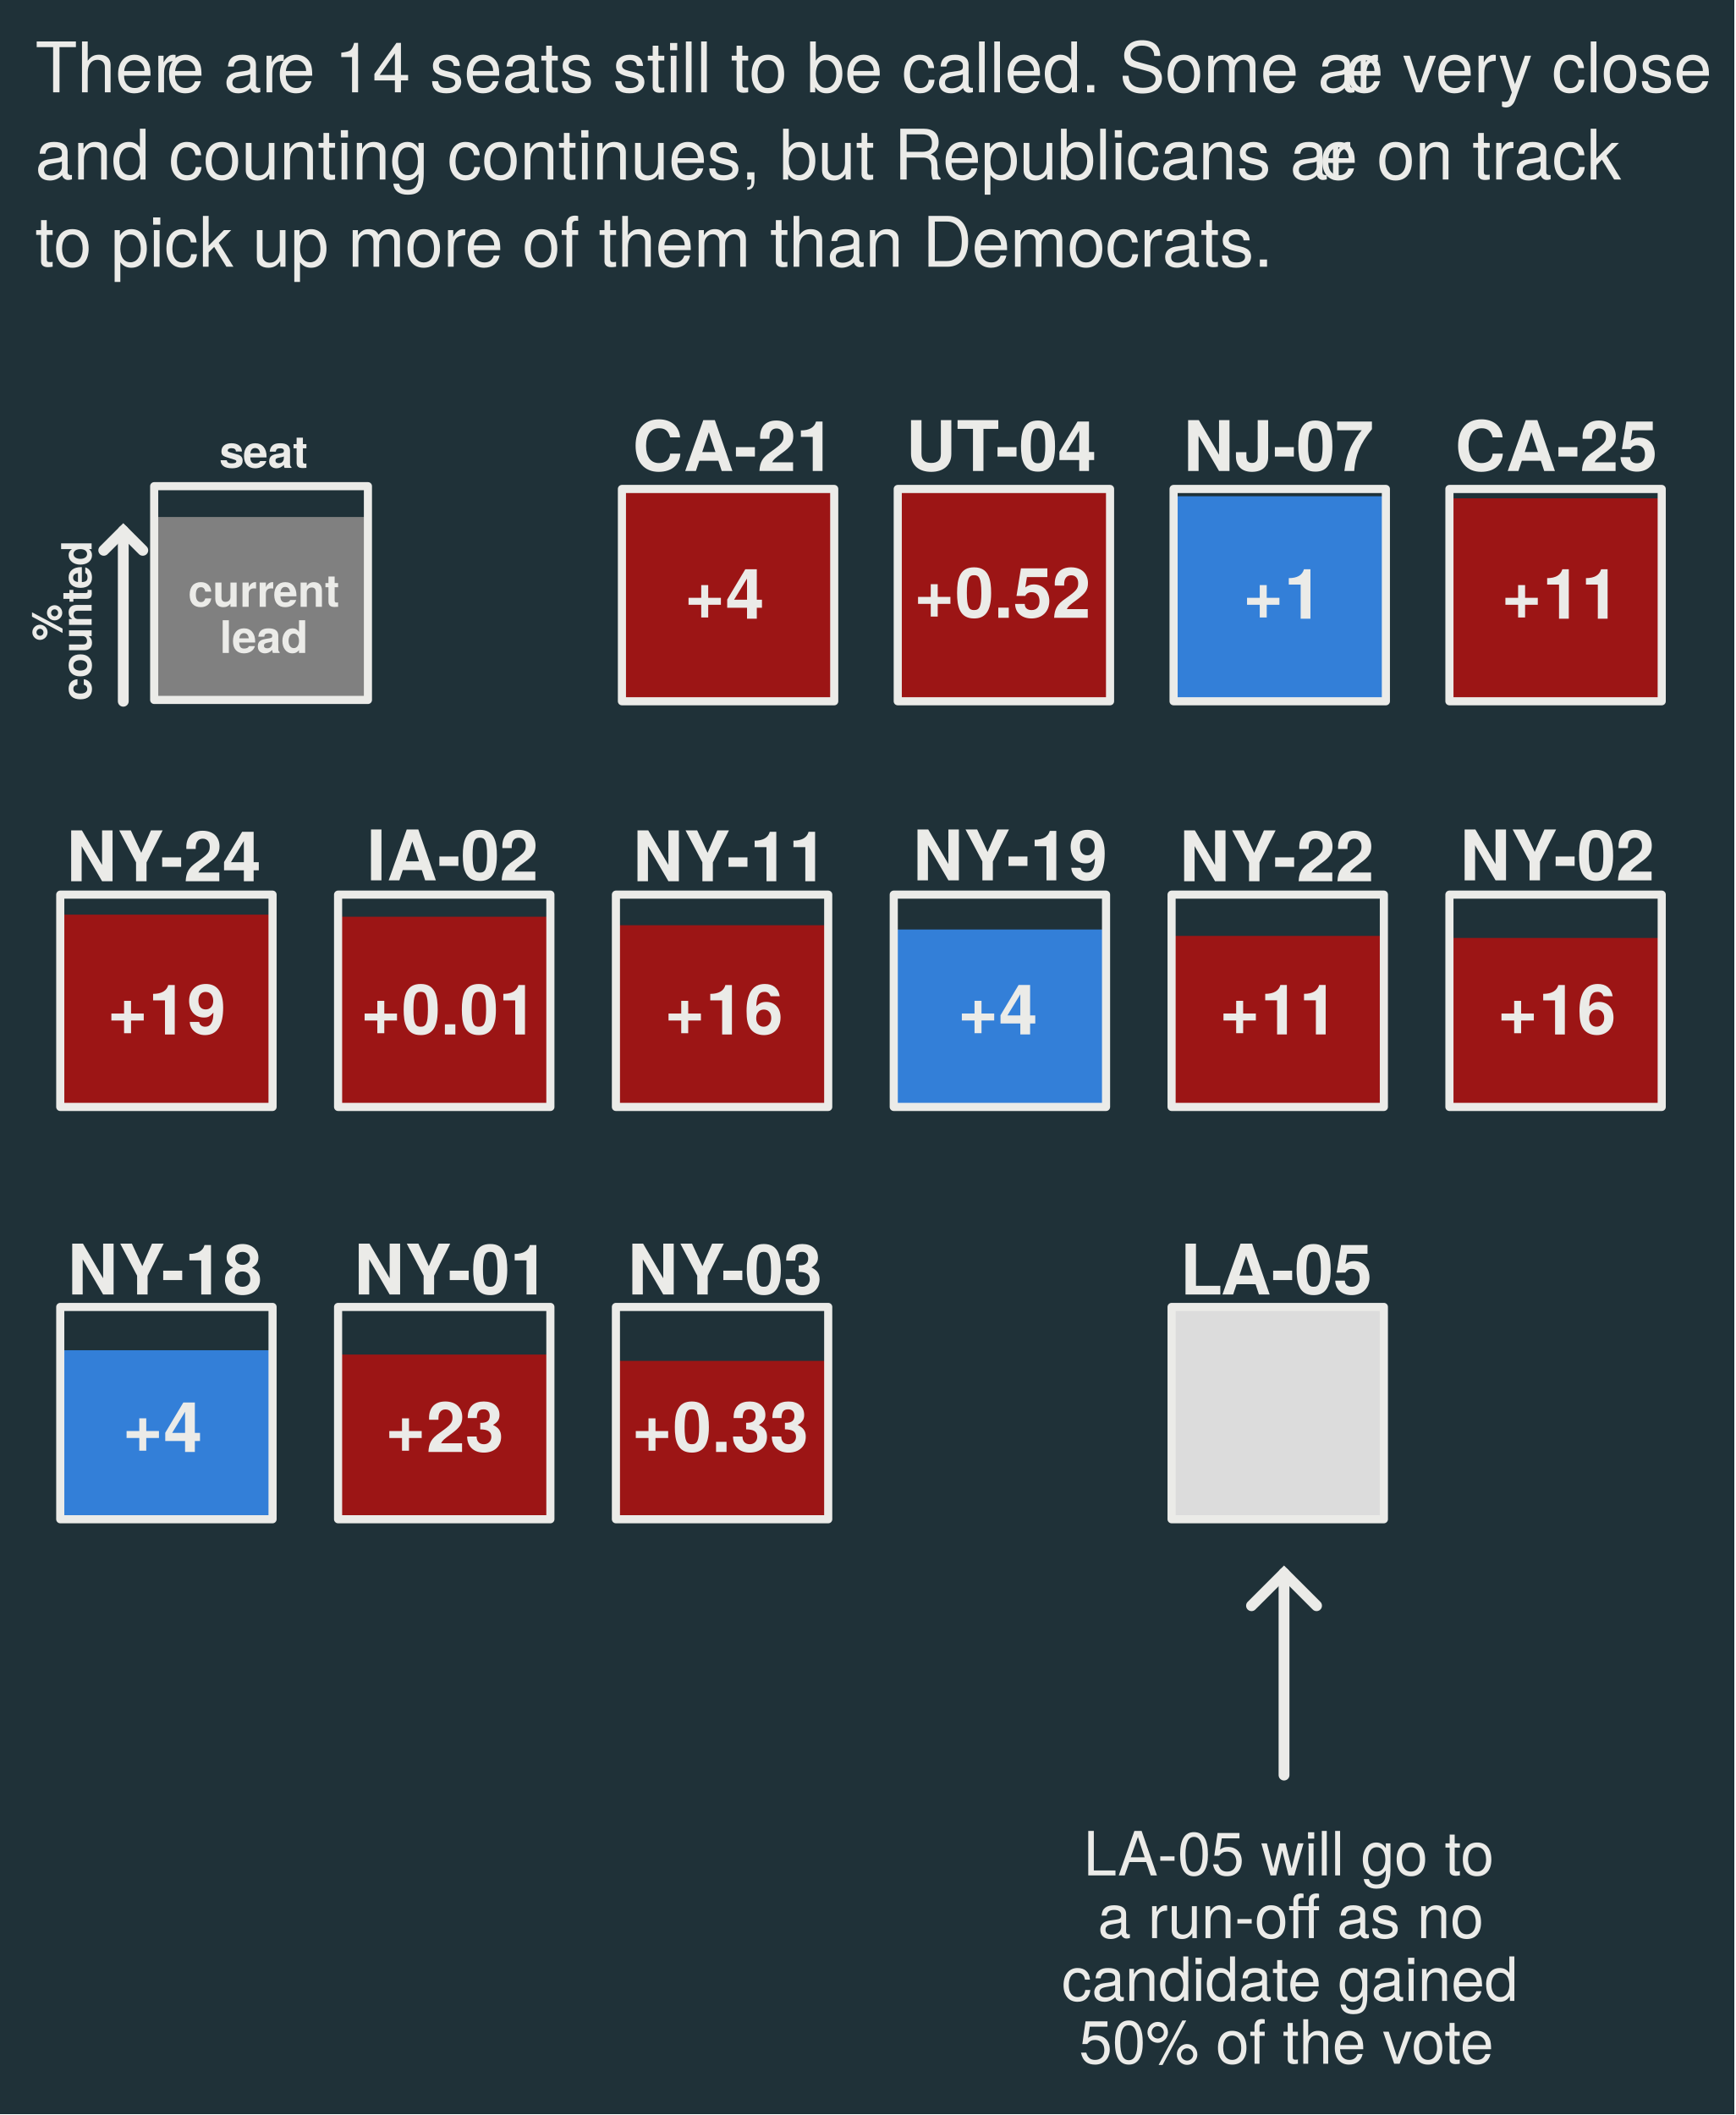
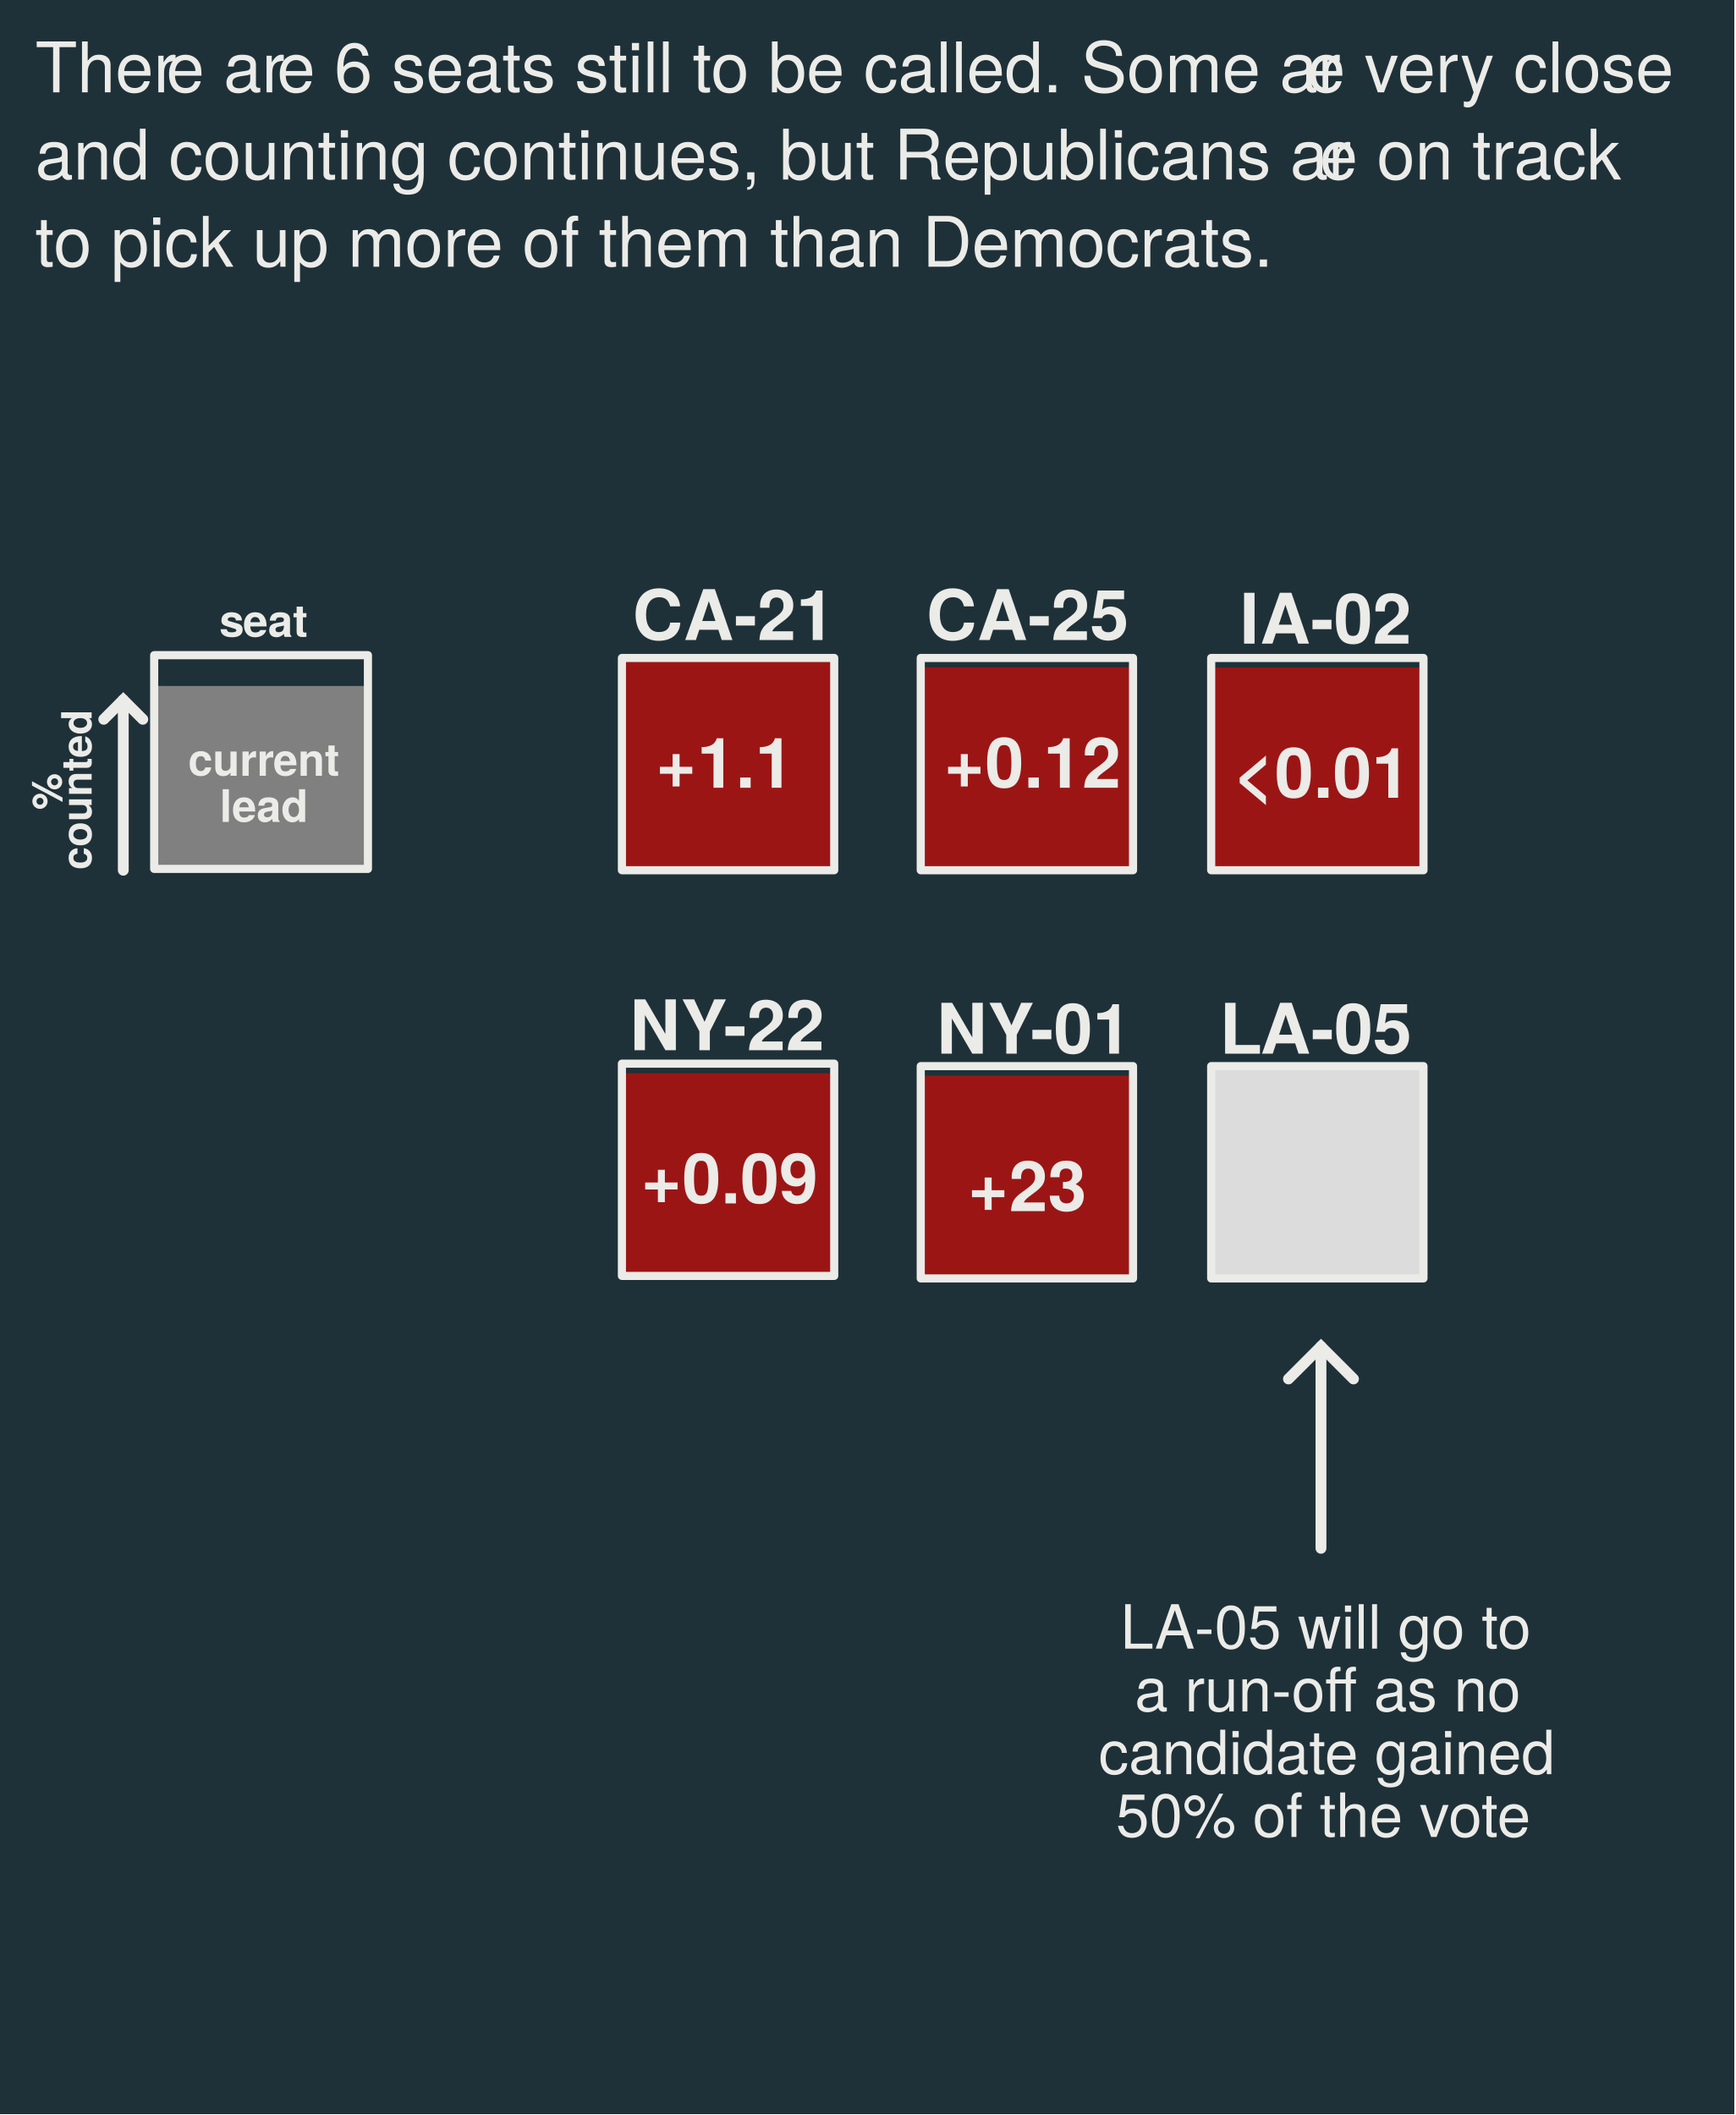
<svg xmlns="http://www.w3.org/2000/svg" width="100%" height="100%" viewBox="0 0 1334 1626" version="1.1" xml:space="preserve" style="fill-rule:evenodd;clip-rule:evenodd;stroke-linecap:round;stroke-linejoin:round;stroke-miterlimit:1.5;">
  <rect id="house-uncalled-mobile" x="0" y="0" width="1333.33" height="1625.35" style="fill:none;" />
  <clipPath id="_clip1">
    <rect x="0" y="0" width="1333.33" height="1625.35" />
  </clipPath>
  <g clip-path="url(#_clip1)">
-     <g>
-       <rect x="-27.081" y="-9.434" width="1385.64" height="1648.98" style="fill:#1f3138;" />
-       <g>
-         <g>
-           <rect x="118.535" y="397.463" width="164.327" height="139.684" style="fill:#808080;" />
-           <rect x="118.535" y="373.775" width="164.327" height="164.327" style="fill:none;stroke:#ebebe8;stroke-width:6.25px;" />
-         </g>
-         <path d="M79.772,423.082l15,-15l15,15" style="fill:none;stroke:#ebebe8;stroke-width:8.33px;stroke-linejoin:miter;stroke-miterlimit:10;" />
-         <path d="M94.772,539.121l0,-131.039" style="fill:none;stroke:#ebebe8;stroke-width:8.33px;" />
-         <g transform="matrix(1.14995,0,0,1.14995,-820.534,-1150.81)">
-           <g transform="matrix(0.984035,0,0,1,13.4,0)">
-             <text x="839.349px" y="1406.41px" style="font-family:'HelveticaNeue-Bold', 'Helvetica Neue';font-weight:700;font-size:30px;fill:#ebebe8;">curr<tspan x="897.159px 914.379px " y="1406.41px 1406.41px ">en</tspan>t</text>
-           </g>
-           <g transform="matrix(0.984035,0,0,1,13.7367,0)">
-             <text x="860.441px" y="1437.28px" style="font-family:'HelveticaNeue-Bold', 'Helvetica Neue';font-weight:700;font-size:30px;fill:#ebebe8;">lead</text>
-           </g>
-         </g>
-         <text x="168.588px" y="359.706px" style="font-family:'HelveticaNeue-Bold', 'Helvetica Neue';font-weight:700;font-size:34.498px;fill:#ebebe8;">s<tspan x="186.817px 206.303px 225.789px " y="359.706px 359.706px 359.706px ">eat</tspan>
-         </text>
-         <g transform="matrix(7.04139e-17,-1.14995,1.14995,7.04139e-17,-1569.86,1500.5)">
-           <g transform="matrix(0.984035,0,0,1,13.9921,0)">
-             <text x="876.437px" y="1406.41px" style="font-family:'HelveticaNeue-Bold', 'Helvetica Neue';font-weight:700;font-size:28px;fill:#ebebe8;">%</text>
-           </g>
-           <g transform="matrix(0.984035,0,0,1,13.3525,0)">
-             <text x="836.375px" y="1426.41px" style="font-family:'HelveticaNeue-Bold', 'Helvetica Neue';font-weight:700;font-size:28px;fill:#ebebe8;">counted</text>
-           </g>
-         </g>
+     <rect x="-27.081" y="-9.434" width="1385.64" height="1648.98" style="fill:#1f3138;" />
+     <rect x="118.535" y="527.376" width="164.327" height="139.684" style="fill:#808080;" />
+     <rect x="118.535" y="503.689" width="164.327" height="164.327" style="fill:none;stroke:#ebebe8;stroke-width:6.25px;" />
+     <path d="M79.772,552.995l15,-15l15,15" style="fill:none;stroke:#ebebe8;stroke-width:8.33px;stroke-linejoin:miter;stroke-miterlimit:10;" />
+     <path d="M94.772,669.034l0,-131.039" style="fill:none;stroke:#ebebe8;stroke-width:8.33px;" />
+     <g transform="matrix(1.14995,0,0,1.14995,-820.534,-1020.9)">
+       <g transform="matrix(0.984035,0,0,1,13.4,0)">
+         <text x="839.349px" y="1406.41px" style="font-family:'HelveticaNeue-Bold', 'Helvetica Neue';font-weight:700;font-size:30px;fill:#ebebe8;">curr<tspan x="897.159px 914.379px " y="1406.41px 1406.41px ">en</tspan>t</text>
      </g>
-       <g transform="matrix(3.35229,0,0,3.35229,-86.4163,-4643.73)">
-         <g transform="matrix(0.984035,0,0,1,0.540511,0)">
-           <text x="33.857px" y="1406.41px" style="font-family:'HelveticaNeue-Light', 'Helvetica Neue';font-weight:300;font-size:16px;fill:#ebebe8;">Ther<tspan x="64.401px 72.705px " y="1406.41px 1406.41px ">e </tspan>ar<tspan x="90.209px 98.513px " y="1406.41px 1406.41px ">e </tspan>14 seats still to be called. Some ar<tspan x="339.185px 347.489px " y="1406.41px 1406.41px ">e </tspan>very close</text>
-         </g>
-         <g transform="matrix(0.984035,0,0,1,0.540511,0)">
-           <text x="33.857px" y="1426.41px" style="font-family:'HelveticaNeue-Light', 'Helvetica Neue';font-weight:300;font-size:16px;fill:#ebebe8;">and counting continues, but Republicans ar<tspan x="333.185px 341.489px " y="1426.41px 1426.41px ">e </tspan>on track</text>
-         </g>
-         <g transform="matrix(0.984035,0,0,1,0.540511,0)">
-           <text x="33.857px" y="1446.41px" style="font-family:'HelveticaNeue-Light', 'Helvetica Neue';font-weight:300;font-size:16px;fill:#ebebe8;">to pick up mor<tspan x="134.033px 142.337px " y="1446.41px 1446.41px ">e </tspan>of them than Democrats.</text>
-         </g>
+       <g transform="matrix(0.984035,0,0,1,13.7367,0)">
+         <text x="860.441px" y="1437.28px" style="font-family:'HelveticaNeue-Bold', 'Helvetica Neue';font-weight:700;font-size:30px;fill:#ebebe8;">lead</text>
      </g>
-       <g>
-         <rect x="690.182" y="378.321" width="163.213" height="159.901" style="fill:#9c1515;" />
-         <rect x="690.182" y="375.908" width="163.213" height="163.213" style="fill:none;stroke:#ebebe8;stroke-width:6.25px;" />
+     </g>
+     <text x="168.588px" y="489.619px" style="font-family:'HelveticaNeue-Bold', 'Helvetica Neue';font-weight:700;font-size:34.498px;fill:#ebebe8;">s<tspan x="186.817px 206.303px 225.789px " y="489.619px 489.619px 489.619px ">eat</tspan>
+     </text>
+     <g transform="matrix(7.04139e-17,-1.14995,1.14995,7.04139e-17,-1569.86,1630.42)">
+       <g transform="matrix(0.984035,0,0,1,13.9921,0)">
+         <text x="876.437px" y="1406.41px" style="font-family:'HelveticaNeue-Bold', 'Helvetica Neue';font-weight:700;font-size:28px;fill:#ebebe8;">%</text>
      </g>
-       <g>
-         <rect x="473.511" y="711.32" width="163.213" height="138.737" style="fill:#9c1515;" />
-         <rect x="473.511" y="687.794" width="163.213" height="163.213" style="fill:none;stroke:#ebebe8;stroke-width:6.25px;" />
+       <g transform="matrix(0.984035,0,0,1,13.3525,0)">
+         <text x="836.375px" y="1426.41px" style="font-family:'HelveticaNeue-Bold', 'Helvetica Neue';font-weight:700;font-size:28px;fill:#ebebe8;">counted</text>
      </g>
-       <g>
-         <rect x="259.916" y="1041.38" width="163.213" height="125.636" style="fill:#9c1515;" />
-         <rect x="259.916" y="1004.77" width="163.213" height="163.213" style="fill:none;stroke:#ebebe8;stroke-width:6.25px;" />
+     </g>
+     <g transform="matrix(3.35229,0,0,3.35229,-86.4163,-4643.73)">
+       <g transform="matrix(0.984035,0,0,1,0.540511,0)">
+         <text x="33.857px" y="1406.41px" style="font-family:'HelveticaNeue-Light', 'Helvetica Neue';font-weight:300;font-size:16px;fill:#ebebe8;">Ther<tspan x="64.401px 72.705px " y="1406.41px 1406.41px ">e </tspan>ar<tspan x="90.209px 98.513px " y="1406.41px 1406.41px ">e </tspan>6 seats still to be called. Some ar<tspan x="330.289px 338.593px " y="1406.41px 1406.41px ">e </tspan>very close</text>
      </g>
-       <g>
-         <g>
-           <rect x="902.238" y="381.519" width="163.213" height="156.703" style="fill:#337fd8;" />
-         </g>
-         <rect x="902.238" y="375.908" width="163.213" height="163.213" style="fill:none;stroke:#ebebe8;stroke-width:6.25px;" />
+       <g transform="matrix(0.984035,0,0,1,0.540511,0)">
+         <text x="33.857px" y="1426.41px" style="font-family:'HelveticaNeue-Light', 'Helvetica Neue';font-weight:300;font-size:16px;fill:#ebebe8;">and counting continues, but Republicans ar<tspan x="333.185px 341.489px " y="1426.41px 1426.41px ">e </tspan>on track</text>
      </g>
-       <g>
-         <rect x="687.105" y="714.598" width="163.213" height="135.459" style="fill:#337fd8;" />
-         <rect x="687.105" y="687.794" width="163.213" height="163.213" style="fill:none;stroke:#ebebe8;stroke-width:6.25px;" />
+       <g transform="matrix(0.984035,0,0,1,0.540511,0)">
+         <text x="33.857px" y="1446.41px" style="font-family:'HelveticaNeue-Light', 'Helvetica Neue';font-weight:300;font-size:16px;fill:#ebebe8;">to pick up mor<tspan x="134.033px 142.337px " y="1446.41px 1446.41px ">e </tspan>of them than Democrats.</text>
      </g>
-       <g>
-         <rect x="473.511" y="1046.24" width="163.213" height="120.782" style="fill:#9c1515;" />
-         <rect x="473.511" y="1004.77" width="163.213" height="163.213" style="fill:none;stroke:#ebebe8;stroke-width:6.25px;" />
+     </g>
+     <rect x="707.854" y="827.005" width="163.213" height="155.833" style="fill:#9c1515;" />
+     <rect x="707.854" y="819.626" width="163.213" height="163.213" style="fill:none;stroke:#ebebe8;stroke-width:6.25px;" />
+     <text x="720.096px" y="810.067px" style="font-family:'HelveticaNeue-Bold', 'Helvetica Neue';font-weight:700;font-size:53.637px;fill:#ebebe8;">N<tspan x="759.207px 788.552px 810.034px 839.38px " y="810.067px 810.067px 810.067px 810.067px ">Y-01</tspan>
+     </text>
+     <text x="744.024px" y="931.128px" style="font-family:'HelveticaNeue-Bold', 'Helvetica Neue';font-weight:700;font-size:53.637px;fill:#ebebe8;">+<tspan x="775.692px 805.038px " y="931.128px 931.128px ">23</tspan>
+     </text>
+     <rect x="478.126" y="508.234" width="163.213" height="159.901" style="fill:#9c1515;" />
+     <rect x="478.126" y="505.821" width="163.213" height="163.213" style="fill:none;stroke:#ebebe8;stroke-width:6.25px;" />
+     <text x="504.111px" y="605.596px" style="font-family:'HelveticaNeue-Bold', 'Helvetica Neue';font-weight:700;font-size:53.637px;fill:#ebebe8;">+<tspan x="535.779px 565.125px 579.798px " y="605.596px 605.596px 605.596px ">1.1</tspan>
+     </text>
+     <rect x="931.141" y="513.218" width="163.213" height="155.833" style="fill:#9c1515;" />
+     <rect x="931.141" y="505.838" width="163.213" height="163.213" style="fill:none;stroke:#ebebe8;stroke-width:6.25px;" />
+     <rect x="707.854" y="513.031" width="163.213" height="155.104" style="fill:#9c1515;" />
+     <rect x="707.854" y="505.821" width="163.213" height="163.213" style="fill:none;stroke:#ebebe8;stroke-width:6.25px;" />
+     <rect x="478.126" y="825.086" width="163.213" height="155.833" style="fill:#9c1515;" />
+     <rect x="478.126" y="817.707" width="163.213" height="163.213" style="fill:none;stroke:#ebebe8;stroke-width:6.25px;" />
+     <text x="484.143px" y="807.405px" style="font-family:'HelveticaNeue-Bold', 'Helvetica Neue';font-weight:700;font-size:53.637px;fill:#ebebe8;">N<tspan x="523.253px 552.599px 574.081px 603.426px " y="807.405px 807.405px 807.405px 807.405px ">Y-22</tspan>
+     </text>
+     <text x="492.801px" y="925.185px" style="font-family:'HelveticaNeue-Bold', 'Helvetica Neue';font-weight:700;font-size:53.637px;fill:#ebebe8;">+<tspan x="524.469px 553.815px 568.488px 597.833px " y="925.185px 925.185px 925.185px 925.185px ">0.09</tspan>
+     </text>
+     <rect x="931.141" y="819.628" width="163.213" height="163.213" style="fill:#dcdcdc;" />
+     <rect x="931.141" y="819.628" width="163.213" height="163.213" style="fill:none;stroke:#ebebe8;stroke-width:6.25px;" />
+     <text x="937.556px" y="810.067px" style="font-family:'HelveticaNeue-Bold', 'Helvetica Neue';font-weight:700;font-size:53.637px;fill:#ebebe8;">L<tspan x="968.855px 1005.01px 1026.49px 1055.84px " y="810.067px 810.067px 810.067px 810.067px ">A-05</tspan>
+     </text>
+     <text x="486.277px" y="492.028px" style="font-family:'HelveticaNeue-Bold', 'Helvetica Neue';font-weight:700;font-size:53.637px;fill:#ebebe8;">C<tspan x="525.388px 561.542px 583.024px 612.37px " y="492.028px 492.028px 492.028px 492.028px ">A-21</tspan>
+     </text>
+     <text x="712.171px" y="492.028px" style="font-family:'HelveticaNeue-Bold', 'Helvetica Neue';font-weight:700;font-size:53.637px;fill:#ebebe8;">C<tspan x="751.281px 787.436px 808.917px 838.263px " y="492.028px 492.028px 492.028px 492.028px ">A-25</tspan>
+     </text>
+     <text x="953.066px" y="494.839px" style="font-family:'HelveticaNeue-Bold', 'Helvetica Neue';font-weight:700;font-size:53.637px;fill:#ebebe8;">I<tspan x="968.636px 1004.79px 1026.27px 1055.62px " y="494.839px 494.839px 494.839px 494.839px ">A-02</tspan>
+     </text>
+     <text x="725.681px" y="605.596px" style="font-family:'HelveticaNeue-Bold', 'Helvetica Neue';font-weight:700;font-size:53.637px;fill:#ebebe8;">+<tspan x="757.349px 786.695px 801.368px 830.714px " y="605.596px 605.596px 605.596px 605.596px ">0.12</tspan>
+     </text>
+     <text x="948.327px" y="613.344px" style="font-family:'HelveticaNeue-Bold', 'Helvetica Neue';font-weight:700;font-size:53.637px;fill:#ebebe8;">&lt;<tspan x="979.995px 1009.34px 1024.01px 1053.36px " y="613.344px 613.344px 613.344px 613.344px ">0.01</tspan>
+     </text>
+     <g transform="matrix(3.35229,0,0,3.35229,-1961.28,-3447.21)">
+       <g transform="matrix(0.984035,0,0,1,13.4422,0)">
+         <text x="841.996px" y="1406.41px" style="font-family:'HelveticaNeue', 'Helvetica Neue';font-size:14px;fill:#ebebe8;">LA-05 will go to</text>
      </g>
-       <g>
-         <rect x="478.126" y="378.321" width="163.213" height="159.901" style="fill:#9c1515;" />
-         <rect x="478.126" y="375.908" width="163.213" height="163.213" style="fill:none;stroke:#ebebe8;stroke-width:6.25px;" />
+       <g transform="matrix(0.984035,0,0,1,13.4947,0)">
+         <text x="845.281px" y="1420.8px" style="font-family:'HelveticaNeue', 'Helvetica Neue';font-size:14px;fill:#ebebe8;">a run-oﬀ as no</text>
      </g>
-       <text x="526.12px" y="475.682px" style="font-family:'HelveticaNeue-Bold', 'Helvetica Neue';font-weight:700;font-size:53.637px;fill:#ebebe8;">+<tspan x="557.788px " y="475.682px ">4</tspan>
-       </text>
-       <text x="702.567px" y="474.982px" style="font-family:'HelveticaNeue-Bold', 'Helvetica Neue';font-weight:700;font-size:53.637px;fill:#ebebe8;">+<tspan x="734.235px 763.581px 778.254px 807.6px " y="474.982px 474.982px 474.982px 474.982px ">0.52</tspan>
-       </text>
-       <g>
-         <rect x="46.322" y="703.177" width="163.213" height="146.88" style="fill:#9c1515;" />
-         <rect x="46.322" y="687.794" width="163.213" height="163.213" style="fill:none;stroke:#ebebe8;stroke-width:6.25px;" />
+       <g transform="matrix(0.984035,0,0,1,13.3626,0)">
+         <text x="837.009px" y="1435.19px" style="font-family:'HelveticaNeue', 'Helvetica Neue';font-size:14px;fill:#ebebe8;">candidate gained</text>
      </g>
-       <g>
-         <rect x="1114.3" y="721.094" width="163.213" height="128.949" style="fill:#9c1515;" />
-         <rect x="1114.3" y="687.794" width="163.213" height="163.213" style="fill:none;stroke:#ebebe8;stroke-width:6.25px;" />
+       <g transform="matrix(0.984035,0,0,1,13.4257,0)">
+         <text x="840.962px" y="1449.59px" style="font-family:'HelveticaNeue', 'Helvetica Neue';font-size:14px;fill:#ebebe8;">50% of the vote</text>
      </g>
-       <g>
-         <rect x="259.916" y="704.776" width="163.213" height="145.281" style="fill:#9c1515;" />
-         <rect x="259.916" y="687.794" width="163.213" height="163.213" style="fill:none;stroke:#ebebe8;stroke-width:6.25px;" />
-       </g>
-       <g>
-         <rect x="46.322" y="1038.07" width="163.213" height="128.949" style="fill:#337fd8;" />
-         <rect x="46.322" y="1004.77" width="163.213" height="163.213" style="fill:none;stroke:#ebebe8;stroke-width:6.25px;" />
-       </g>
-       <g>
-         <rect x="1114.3" y="383.118" width="163.213" height="155.104" style="fill:#9c1515;" />
-         <rect x="1114.3" y="375.908" width="163.213" height="163.213" style="fill:none;stroke:#ebebe8;stroke-width:6.25px;" />
-       </g>
-       <g>
-         <rect x="900.7" y="719.51" width="163.213" height="130.548" style="fill:#9c1515;" />
-         <rect x="900.7" y="687.794" width="163.213" height="163.213" style="fill:none;stroke:#ebebe8;stroke-width:6.25px;" />
-       </g>
-       <g>
-         <rect x="900.7" y="1004.77" width="163.213" height="163.213" style="fill:#dcdcdc;" />
-         <rect x="900.7" y="1004.77" width="163.213" height="163.213" style="fill:none;stroke:#ebebe8;stroke-width:6.25px;" />
-       </g>
-       <text x="486.277px" y="362.115px" style="font-family:'HelveticaNeue-Bold', 'Helvetica Neue';font-weight:700;font-size:53.637px;fill:#ebebe8;">C<tspan x="525.388px 561.542px 583.024px 612.37px " y="362.115px 362.115px 362.115px 362.115px ">A-21</tspan>
-       </text>
-       <text x="696.299px" y="362.115px" style="font-family:'HelveticaNeue-Bold', 'Helvetica Neue';font-weight:700;font-size:53.637px;fill:#ebebe8;">U<tspan x="735.409px 760.849px 782.33px 811.676px " y="362.115px 362.115px 362.115px 362.115px ">T-04</tspan>
-       </text>
-       <text x="909.779px" y="362.115px" style="font-family:'HelveticaNeue-Bold', 'Helvetica Neue';font-weight:700;font-size:53.637px;fill:#ebebe8;">N<tspan x="948.889px 978.235px 999.716px 1029.06px " y="362.115px 362.115px 362.115px 362.115px ">J-07</tspan>
-       </text>
-       <text x="1118.61px" y="362.115px" style="font-family:'HelveticaNeue-Bold', 'Helvetica Neue';font-weight:700;font-size:53.637px;fill:#ebebe8;">C<tspan x="1157.72px 1193.88px 1215.36px 1244.7px " y="362.115px 362.115px 362.115px 362.115px ">A-25</tspan>
-       </text>
-       <text x="51.074px" y="677.492px" style="font-family:'HelveticaNeue-Bold', 'Helvetica Neue';font-weight:700;font-size:53.637px;fill:#ebebe8;">N<tspan x="90.184px 119.53px 141.011px 170.357px " y="677.492px 677.492px 677.492px 677.492px ">Y-24</tspan>
-       </text>
-       <text x="281.841px" y="676.794px" style="font-family:'HelveticaNeue-Bold', 'Helvetica Neue';font-weight:700;font-size:53.637px;fill:#ebebe8;">I<tspan x="297.411px 333.566px 355.047px 384.393px " y="676.794px 676.794px 676.794px 676.794px ">A-02</tspan>
-       </text>
-       <text x="486.461px" y="677.492px" style="font-family:'HelveticaNeue-Bold', 'Helvetica Neue';font-weight:700;font-size:53.637px;fill:#ebebe8;">N<tspan x="525.571px 554.917px 576.398px 605.744px " y="677.492px 677.492px 677.492px 677.492px ">Y-11</tspan>
-       </text>
-       <text x="701.714px" y="676.794px" style="font-family:'HelveticaNeue-Bold', 'Helvetica Neue';font-weight:700;font-size:53.637px;fill:#ebebe8;">N<tspan x="740.824px 770.17px 791.651px 820.997px " y="676.794px 676.794px 676.794px 676.794px ">Y-19</tspan>
-       </text>
-       <text x="906.717px" y="677.492px" style="font-family:'HelveticaNeue-Bold', 'Helvetica Neue';font-weight:700;font-size:53.637px;fill:#ebebe8;">N<tspan x="945.827px 975.173px 996.655px 1026px " y="677.492px 677.492px 677.492px 677.492px ">Y-22</tspan>
-       </text>
-       <text x="51.884px" y="995.211px" style="font-family:'HelveticaNeue-Bold', 'Helvetica Neue';font-weight:700;font-size:53.637px;fill:#ebebe8;">N<tspan x="90.994px 120.34px 141.821px 171.167px " y="995.211px 995.211px 995.211px 995.211px ">Y-18</tspan>
-       </text>
-       <text x="1122.36px" y="676.794px" style="font-family:'HelveticaNeue-Bold', 'Helvetica Neue';font-weight:700;font-size:53.637px;fill:#ebebe8;">N<tspan x="1161.47px 1190.81px 1212.3px 1241.64px " y="676.794px 676.794px 676.794px 676.794px ">Y-02</tspan>
-       </text>
-       <text x="272.159px" y="995.211px" style="font-family:'HelveticaNeue-Bold', 'Helvetica Neue';font-weight:700;font-size:53.637px;fill:#ebebe8;">N<tspan x="311.269px 340.615px 362.096px 391.442px " y="995.211px 995.211px 995.211px 995.211px ">Y-01</tspan>
-       </text>
-       <text x="482.508px" y="995.211px" style="font-family:'HelveticaNeue-Bold', 'Helvetica Neue';font-weight:700;font-size:53.637px;fill:#ebebe8;">N<tspan x="521.618px 550.964px 572.445px 601.791px " y="995.211px 995.211px 995.211px 995.211px ">Y-03</tspan>
-       </text>
-       <text x="907.115px" y="995.208px" style="font-family:'HelveticaNeue-Bold', 'Helvetica Neue';font-weight:700;font-size:53.637px;fill:#ebebe8;">L<tspan x="938.414px 974.568px 996.05px 1025.4px " y="995.208px 995.208px 995.208px 995.208px ">A-05</tspan>
-       </text>
-       <text x="955.501px" y="475.682px" style="font-family:'HelveticaNeue-Bold', 'Helvetica Neue';font-weight:700;font-size:53.637px;fill:#ebebe8;">+<tspan x="987.169px " y="475.682px ">1</tspan>
-       </text>
-       <text x="1154.13px" y="475.682px" style="font-family:'HelveticaNeue-Bold', 'Helvetica Neue';font-weight:700;font-size:53.637px;fill:#ebebe8;">+<tspan x="1185.8px 1215.14px " y="475.682px 475.682px ">11</tspan>
-       </text>
-       <text x="82.402px" y="795.299px" style="font-family:'HelveticaNeue-Bold', 'Helvetica Neue';font-weight:700;font-size:53.637px;fill:#ebebe8;">+<tspan x="114.07px 143.416px " y="795.299px 795.299px ">19</tspan>
-       </text>
-       <text x="277.102px" y="795.299px" style="font-family:'HelveticaNeue-Bold', 'Helvetica Neue';font-weight:700;font-size:53.637px;fill:#ebebe8;">+<tspan x="308.77px 338.116px 352.789px 382.135px " y="795.299px 795.299px 795.299px 795.299px ">0.01</tspan>
-       </text>
-       <text x="937.384px" y="795.272px" style="font-family:'HelveticaNeue-Bold', 'Helvetica Neue';font-weight:700;font-size:53.637px;fill:#ebebe8;">+<tspan x="969.052px 998.398px " y="795.272px 795.272px ">11</tspan>
-       </text>
-       <text x="1151.09px" y="795.299px" style="font-family:'HelveticaNeue-Bold', 'Helvetica Neue';font-weight:700;font-size:53.637px;fill:#ebebe8;">+<tspan x="1182.76px 1212.1px " y="795.299px 795.299px ">16</tspan>
-       </text>
-       <text x="510.743px" y="795.299px" style="font-family:'HelveticaNeue-Bold', 'Helvetica Neue';font-weight:700;font-size:53.637px;fill:#ebebe8;">+<tspan x="542.411px 571.757px " y="795.299px 795.299px ">16</tspan>
-       </text>
-       <text x="736.236px" y="795.272px" style="font-family:'HelveticaNeue-Bold', 'Helvetica Neue';font-weight:700;font-size:53.637px;fill:#ebebe8;">+<tspan x="767.904px " y="795.272px ">4</tspan>
-       </text>
-       <text x="94.096px" y="1116.25px" style="font-family:'HelveticaNeue-Bold', 'Helvetica Neue';font-weight:700;font-size:53.637px;fill:#ebebe8;">+<tspan x="125.764px " y="1116.25px ">4</tspan>
-       </text>
-       <text x="296.086px" y="1116.27px" style="font-family:'HelveticaNeue-Bold', 'Helvetica Neue';font-weight:700;font-size:53.637px;fill:#ebebe8;">+<tspan x="327.755px 357.1px " y="1116.27px 1116.27px ">23</tspan>
-       </text>
-       <text x="485.579px" y="1116.27px" style="font-family:'HelveticaNeue-Bold', 'Helvetica Neue';font-weight:700;font-size:53.637px;fill:#ebebe8;">+<tspan x="517.248px 546.593px 561.266px 590.612px " y="1116.27px 1116.27px 1116.27px 1116.27px ">0.33</tspan>
-       </text>
-       <g transform="matrix(3.35229,0,0,3.35229,-1989.68,-3272.88)">
-         <g transform="matrix(0.984035,0,0,1,13.4422,0)">
-           <text x="841.996px" y="1406.41px" style="font-family:'HelveticaNeue', 'Helvetica Neue';font-size:14px;fill:#ebebe8;">LA-05 will go to</text>
-         </g>
-         <g transform="matrix(0.984035,0,0,1,13.4947,0)">
-           <text x="845.281px" y="1420.8px" style="font-family:'HelveticaNeue', 'Helvetica Neue';font-size:14px;fill:#ebebe8;">a run-oﬀ as no</text>
-         </g>
-         <g transform="matrix(0.984035,0,0,1,13.3626,0)">
-           <text x="837.009px" y="1435.19px" style="font-family:'HelveticaNeue', 'Helvetica Neue';font-size:14px;fill:#ebebe8;">candidate gained</text>
-         </g>
-         <g transform="matrix(0.984035,0,0,1,13.4257,0)">
-           <text x="840.962px" y="1449.59px" style="font-family:'HelveticaNeue', 'Helvetica Neue';font-size:14px;fill:#ebebe8;">50% of the vote</text>
-         </g>
-       </g>
-       <path d="M962.15,1234.45l25,-25l25,25" style="fill:none;stroke:#ebebe8;stroke-width:8.33px;stroke-linejoin:miter;stroke-miterlimit:10;" />
-       <path d="M987.15,1364.67l0,-155.211" style="fill:none;stroke:#ebebe8;stroke-width:8.33px;" />
    </g>
+     <path d="M990.551,1060.13l25,-25l25,25" style="fill:none;stroke:#ebebe8;stroke-width:8.33px;stroke-linejoin:miter;stroke-miterlimit:10;" />
+     <path d="M1015.55,1190.34l-0,-155.211" style="fill:none;stroke:#ebebe8;stroke-width:8.33px;" />
  </g>
</svg>
